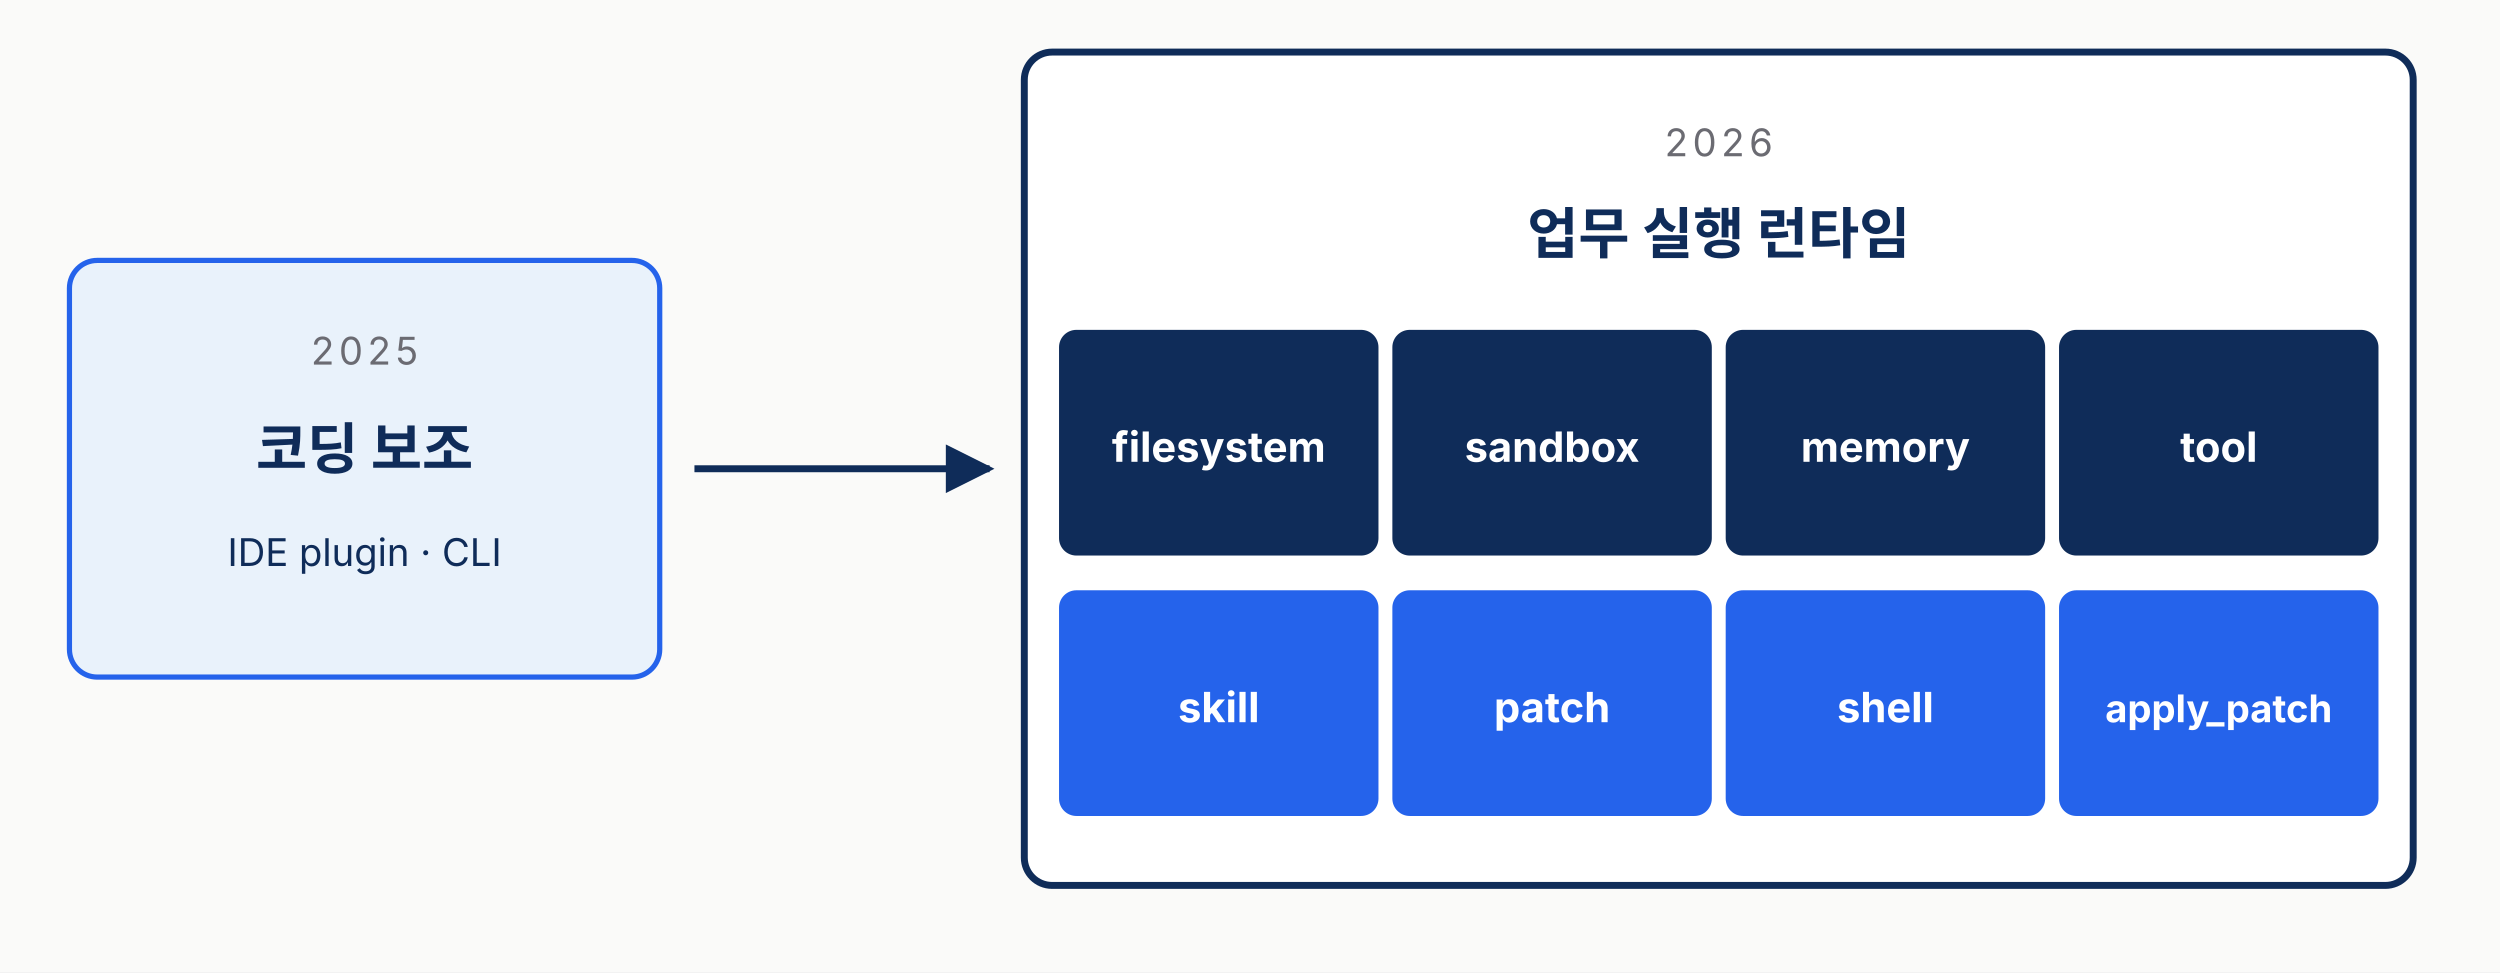
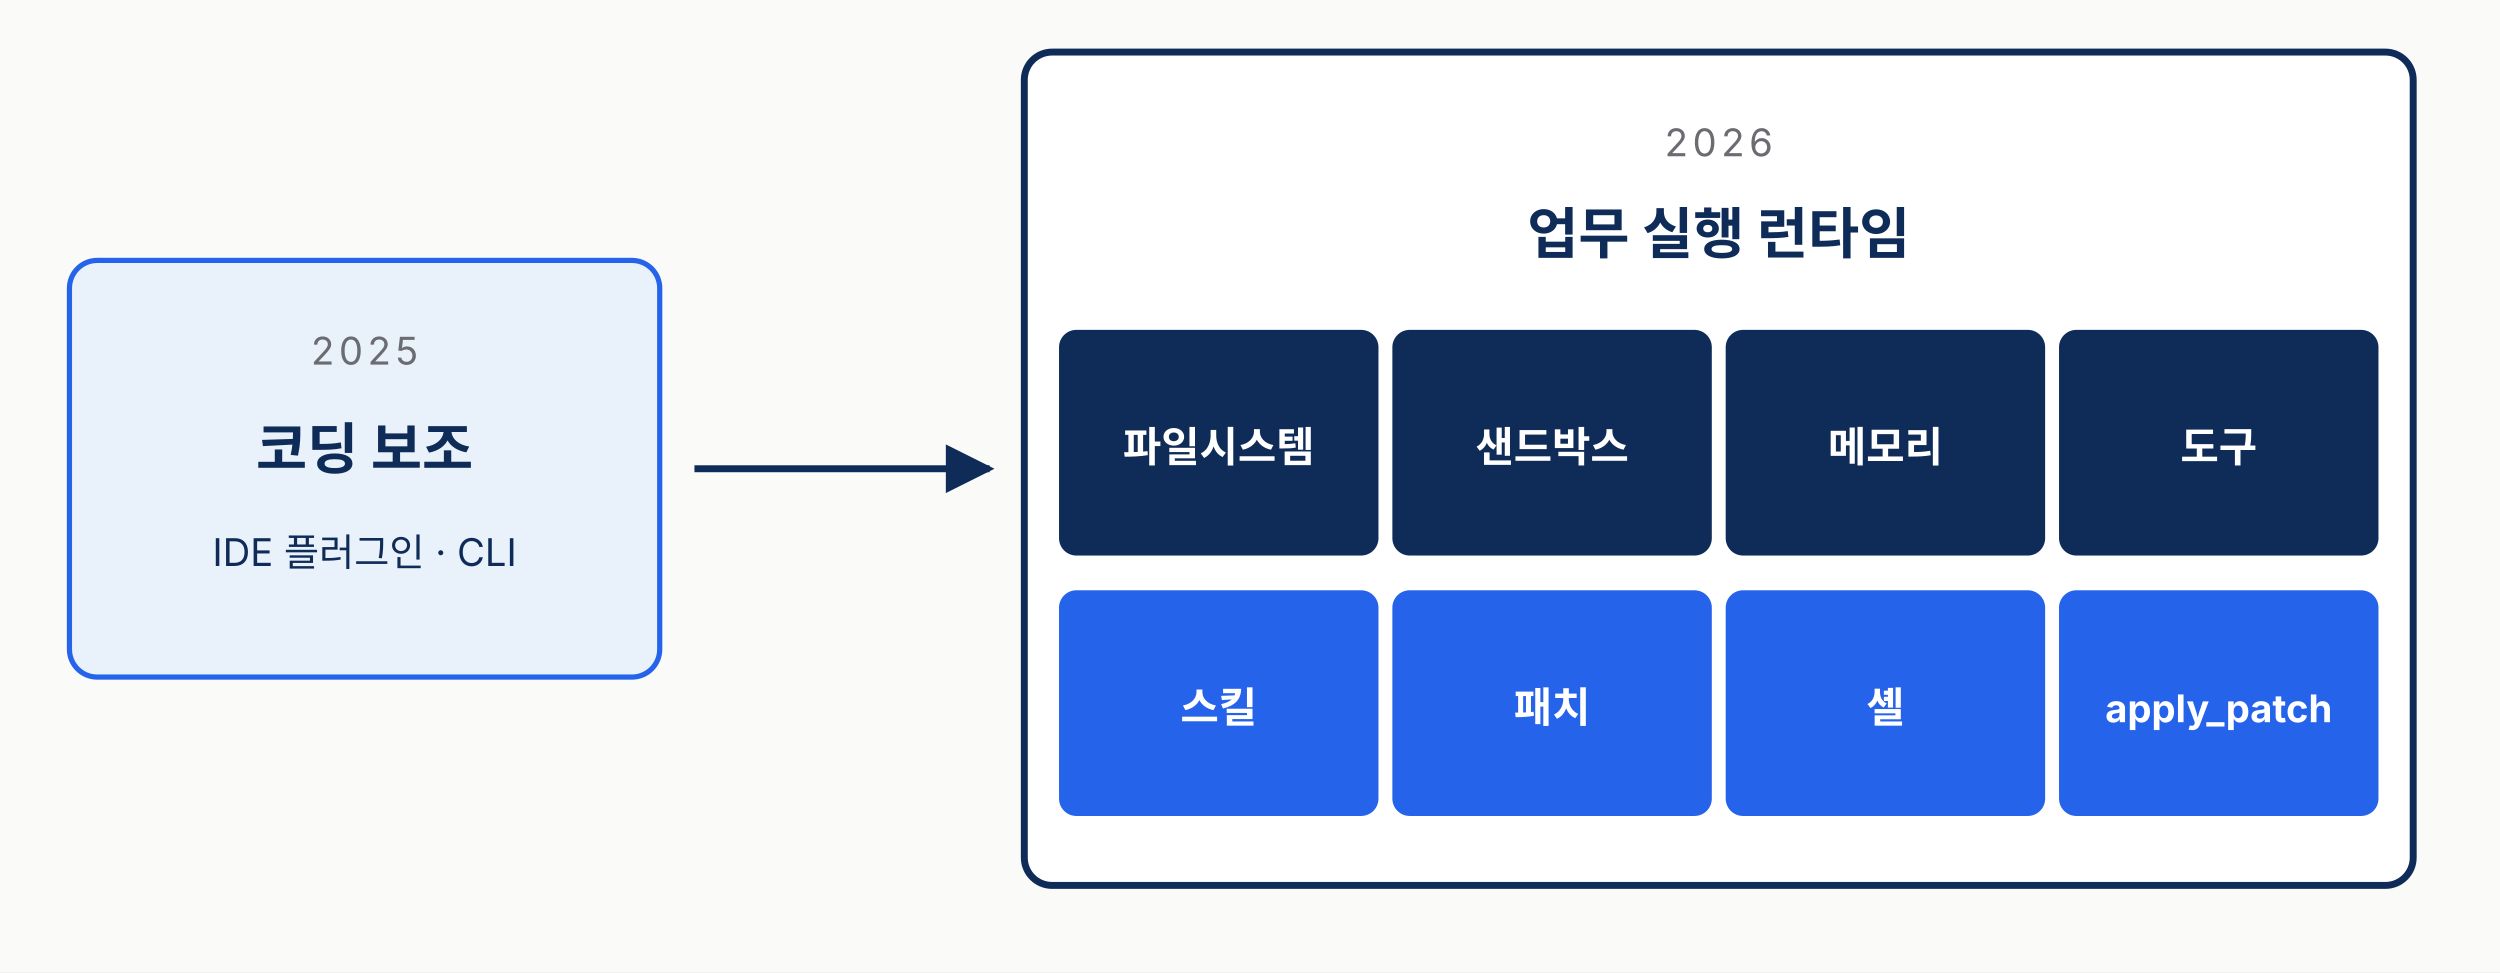
<svg xmlns="http://www.w3.org/2000/svg" viewBox="10 15 720 280" font-family="-apple-system, 'Segoe UI', 'Noto Sans KR', sans-serif">
  <defs>
    <marker id="arrow-harness" viewBox="0 0 10 10" refX="9" refY="5" markerWidth="7" markerHeight="7" orient="auto">
      <path d="M0,0 L10,5 L0,10 z" fill="#0F2C59" />
    </marker>
  </defs>
  <rect x="10" y="15" width="720" height="280" fill="#FAFAF9" />
  <rect x="30" y="90" width="170" height="120" rx="8" fill="#E9F2FB" stroke="#2563EB" stroke-width="1.5" />
  <text x="115" y="120" text-anchor="middle" font-size="11" fill="#6B6B72" letter-spacing="0.12em">2025</text>
  <text x="115" y="150" text-anchor="middle" font-size="16" font-weight="800" fill="#0F2C59">코딩 보조</text>
-   <text x="115" y="178" text-anchor="middle" font-size="11" fill="#0F2C59">IDE plugin · CLI</text>
+   <text x="115" y="178" text-anchor="middle" font-size="11" fill="#0F2C59">IDE 플러그인 · CLI</text>
  <line x1="210" y1="150" x2="295" y2="150" stroke="#0F2C59" stroke-width="2" marker-end="url(#arrow-harness)" />
  <rect x="305" y="30" width="400" height="240" rx="8" fill="#FFFFFF" stroke="#0F2C59" stroke-width="2" />
  <text x="505" y="60" text-anchor="middle" font-size="11" fill="#6B6B72" letter-spacing="0.12em">2026</text>
  <text x="505" y="88" text-anchor="middle" font-size="16" font-weight="800" fill="#0F2C59">업무 실행 런타임</text>
  <rect x="315" y="110" width="92" height="65" rx="5" fill="#0F2C59" />
-   <text x="361" y="148" text-anchor="middle" font-size="12" font-weight="700" fill="#FFFFFF">filesystem</text>
+   <text x="361" y="148" text-anchor="middle" font-size="12" font-weight="700" fill="#FFFFFF">파일시스템</text>
  <rect x="411" y="110" width="92" height="65" rx="5" fill="#0F2C59" />
-   <text x="457" y="148" text-anchor="middle" font-size="12" font-weight="700" fill="#FFFFFF">sandbox</text>
+   <text x="457" y="148" text-anchor="middle" font-size="12" font-weight="700" fill="#FFFFFF">샌드박스</text>
  <rect x="507" y="110" width="92" height="65" rx="5" fill="#0F2C59" />
-   <text x="553" y="148" text-anchor="middle" font-size="12" font-weight="700" fill="#FFFFFF">memory</text>
+   <text x="553" y="148" text-anchor="middle" font-size="12" font-weight="700" fill="#FFFFFF">메모리</text>
  <rect x="603" y="110" width="92" height="65" rx="5" fill="#0F2C59" />
-   <text x="649" y="148" text-anchor="middle" font-size="12" font-weight="700" fill="#FFFFFF">tool</text>
+   <text x="649" y="148" text-anchor="middle" font-size="12" font-weight="700" fill="#FFFFFF">도구</text>
  <rect x="315" y="185" width="92" height="65" rx="5" fill="#2563EB" />
-   <text x="361" y="223" text-anchor="middle" font-size="12" font-weight="700" fill="#FFFFFF">skill</text>
+   <text x="361" y="223" text-anchor="middle" font-size="12" font-weight="700" fill="#FFFFFF">스킬</text>
  <rect x="411" y="185" width="92" height="65" rx="5" fill="#2563EB" />
-   <text x="457" y="223" text-anchor="middle" font-size="12" font-weight="700" fill="#FFFFFF">patch</text>
+   <text x="457" y="223" text-anchor="middle" font-size="12" font-weight="700" fill="#FFFFFF">패치</text>
  <rect x="507" y="185" width="92" height="65" rx="5" fill="#2563EB" />
-   <text x="553" y="223" text-anchor="middle" font-size="12" font-weight="700" fill="#FFFFFF">shell</text>
+   <text x="553" y="223" text-anchor="middle" font-size="12" font-weight="700" fill="#FFFFFF">셸</text>
  <rect x="603" y="185" width="92" height="65" rx="5" fill="#2563EB" />
  <text x="649" y="223" text-anchor="middle" font-size="11" font-weight="700" fill="#FFFFFF">apply_patch</text>
</svg>
